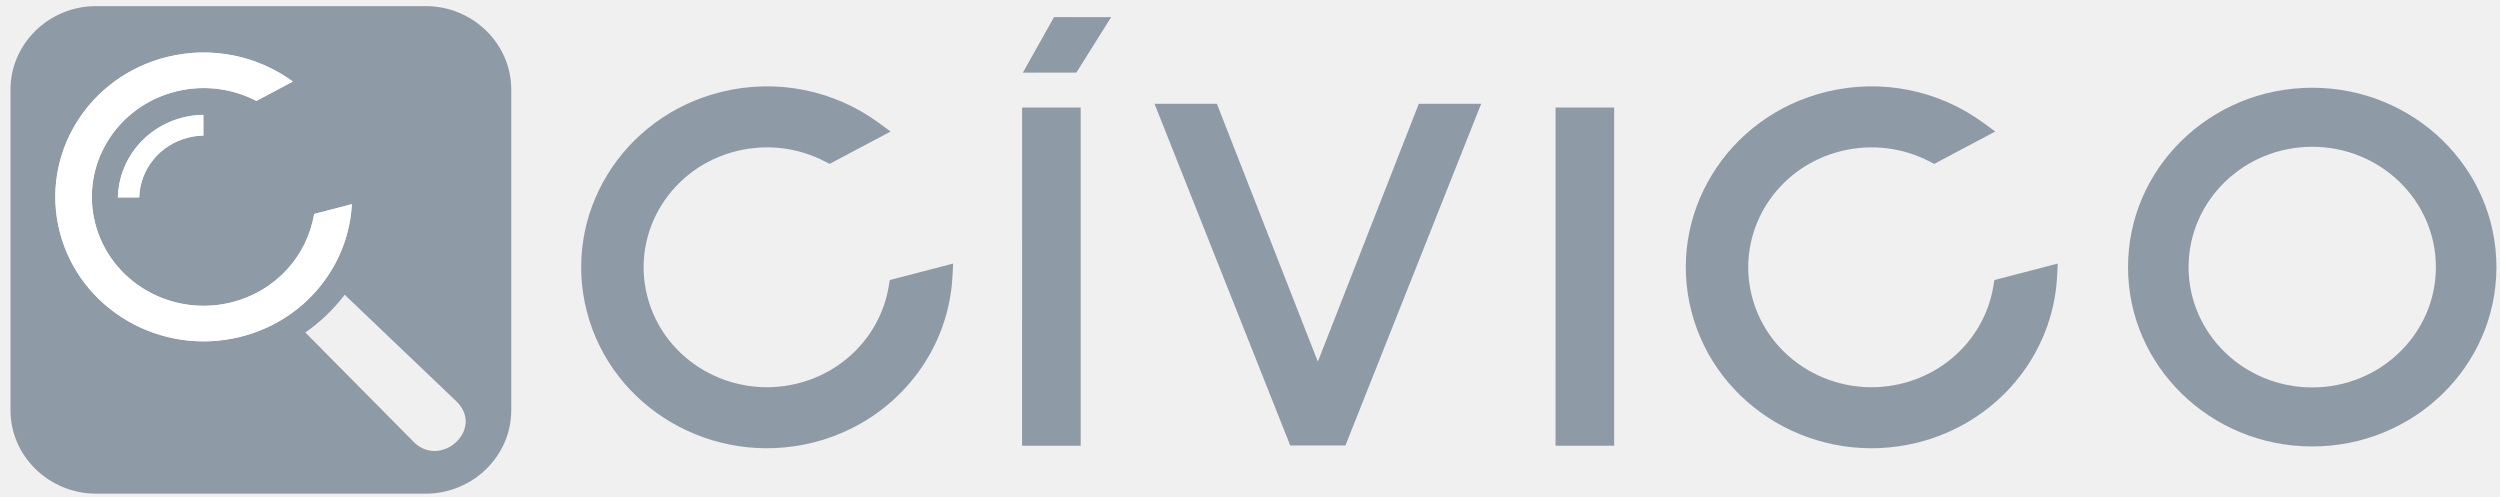
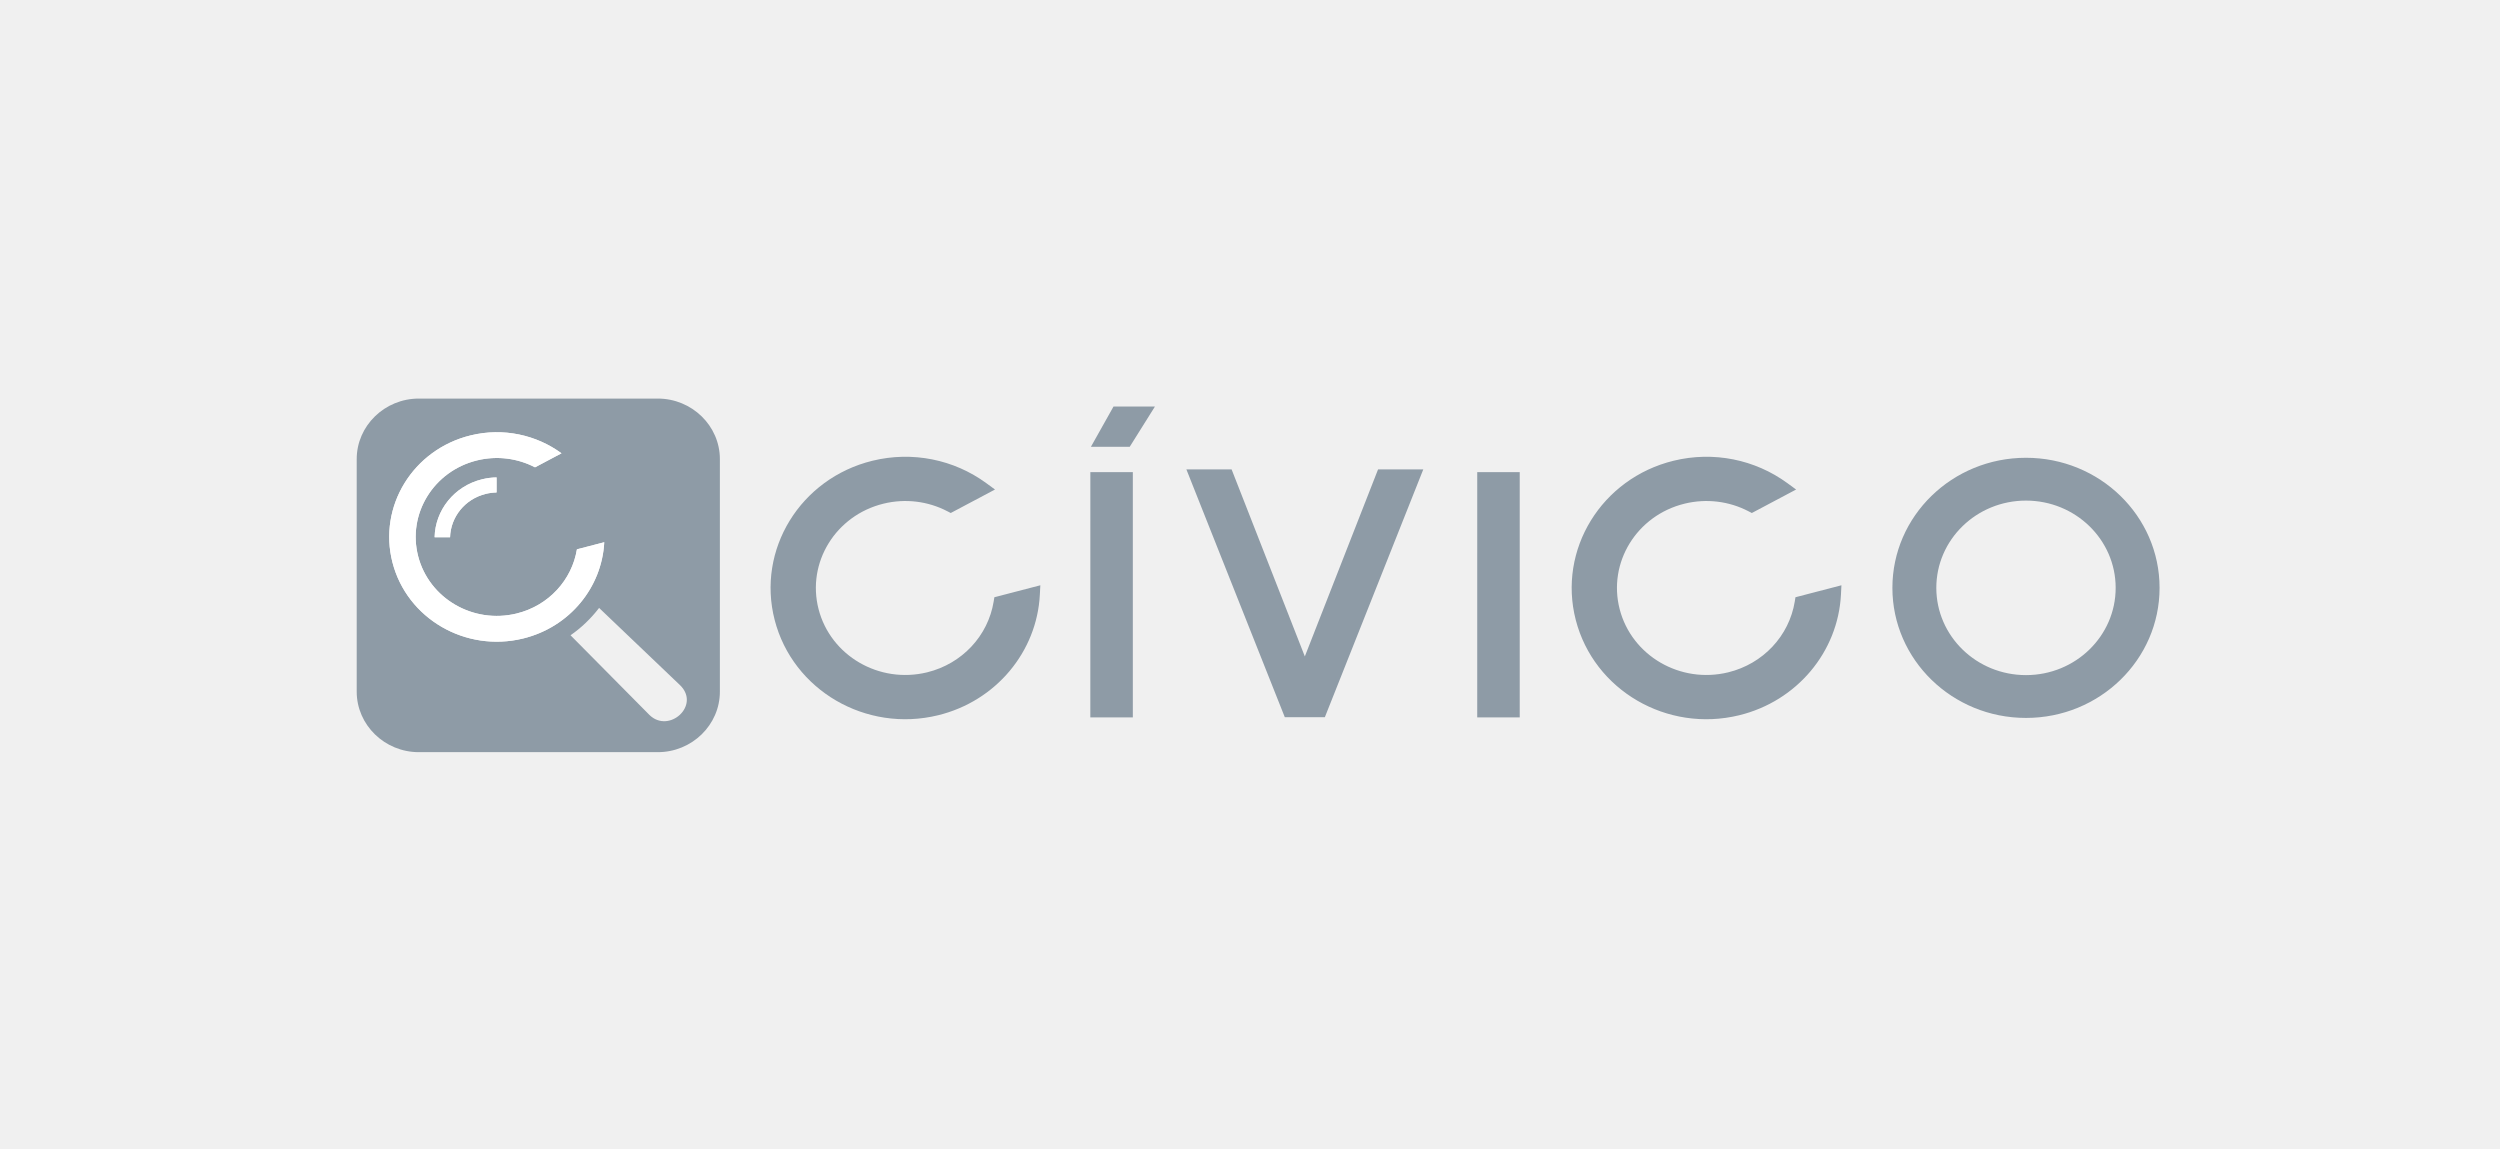
- <svg xmlns="http://www.w3.org/2000/svg" width="161px" height="32px" viewBox="0 0 161 32" version="1.1">
+ <svg xmlns="http://www.w3.org/2000/svg" width="222px" height="102px" viewBox="0 0 222 102" version="1.1">
  <defs />
-   <g id="Page-1" stroke="none" stroke-width="1" fill="none" fill-rule="evenodd">
-     <g id="civico">
+   <g id="Artboard" stroke="none" stroke-width="1" fill="none" fill-rule="evenodd">
+     <g id="civico" transform="translate(31, 35)">
      <path d="M6.19,0.616 L6.19,0.393 L27.41,0.393 C30.443,0.393 32.925,2.809 32.925,5.764 L32.925,26.421 C32.925,29.376 30.443,31.792 27.41,31.792 L6.19,31.792 C3.158,31.792 0.676,29.376 0.676,26.421 L0.676,5.764 C0.676,2.809 3.158,0.393 6.19,0.393 L6.19,0.616 Z M10.789,3.663 C5.672,4.914 2.566,9.966 3.851,14.947 C5.137,19.929 10.327,22.952 15.444,21.701 C19.619,20.68 22.455,17.128 22.658,13.149 L20.23,13.781 C19.79,16.47 17.754,18.776 14.871,19.481 C11.013,20.424 7.101,18.145 6.132,14.39 C5.164,10.635 7.504,6.827 11.362,5.883 C13.169,5.441 14.987,5.707 16.51,6.499 L18.861,5.252 C16.635,3.624 13.7,2.951 10.789,3.663 Z M11.81,7.56 C9.316,8.169 7.642,10.325 7.593,12.712 L8.966,12.712 C9.015,10.923 10.274,9.312 12.144,8.855 C12.463,8.777 12.782,8.737 13.097,8.732 L13.097,7.395 C12.672,7.401 12.24,7.454 11.81,7.56 Z M29.392,25.847 L22.2,18.983 C21.48,19.924 20.636,20.735 19.663,21.412 L26.675,28.492 C28.407,30.176 31.231,27.639 29.392,25.847 Z" id="Combined-Shape" fill="#8E9BA6" />
      <path d="M10.789,3.663 C13.7,2.951 16.635,3.624 18.861,5.252 L16.51,6.499 C14.987,5.707 13.169,5.441 11.362,5.883 C7.504,6.827 5.164,10.635 6.132,14.39 C7.101,18.145 11.013,20.424 14.871,19.481 C17.754,18.776 19.79,16.47 20.23,13.781 L22.658,13.149 C22.455,17.128 19.619,20.68 15.444,21.701 C10.327,22.952 5.137,19.929 3.851,14.947 C2.566,9.966 5.672,4.914 10.789,3.663" id="Fill-13" fill="#FFFFFF" />
      <path d="M11.81,7.56 C12.24,7.454 12.672,7.401 13.097,7.395 L13.097,8.732 C12.782,8.737 12.463,8.777 12.144,8.855 C10.274,9.312 9.015,10.923 8.966,12.712 L7.593,12.712 C7.642,10.325 9.316,8.169 11.81,7.56" id="Fill-17" fill="#FFFFFF" />
      <path d="M46.479,5.913 C50.025,5.046 53.712,5.804 56.58,7.902 L57.356,8.47 L53.425,10.555 L53.136,10.405 C51.407,9.504 49.397,9.25 47.455,9.725 C43.201,10.766 40.623,14.96 41.689,19.094 C42.757,23.23 47.072,25.744 51.328,24.703 C54.441,23.942 56.741,21.453 57.236,18.424 L57.299,18.035 L61.382,16.973 L61.339,17.8 C61.079,22.879 57.442,27.259 52.303,28.515 C45.899,30.081 39.401,26.296 37.791,20.055 C36.179,13.811 40.071,7.48 46.479,5.913 L46.626,6.5 L46.479,5.913 Z" id="Combined-Shape" fill="#8E9BA6" />
      <polygon id="Fill-25" fill="#8E9BA6" points="66.299 4.428 68.026 1.351 71.106 1.352 69.181 4.425" />
      <polygon id="Stroke-27" stroke="#8E9BA6" stroke-width="0.5" points="66.299 4.428 68.026 1.351 71.106 1.352 69.181 4.425" />
      <polygon id="Fill-29" fill="#8E9BA6" points="83.244 28.464 74.681 6.906 75.858 6.906 78.212 6.906 84.869 23.908 91.525 6.906 93.88 6.906 95.057 6.906 86.493 28.464 84.881 28.464 84.857 28.464" />
      <path d="M86.34,28.242 L94.727,7.128 L91.68,7.128 L84.869,24.525 L78.058,7.128 L75.012,7.128 L83.398,28.242 L86.34,28.242 Z M91.371,6.684 L95.387,6.684 L86.647,28.687 L83.09,28.687 L74.351,6.684 L78.367,6.684 L84.869,23.291 L91.371,6.684 Z" id="Stroke-31" fill="#8E9BA6" fill-rule="nonzero" />
      <polygon id="Fill-33" fill="#8E9BA6" points="66.048 7.146 69.371 7.146 69.371 28.484 66.047 28.484" />
      <path d="M66.272,28.262 L69.146,28.262 L69.145,7.369 L66.273,7.369 L66.272,28.262 Z M69.596,6.924 L69.596,28.707 L65.821,28.707 L65.823,6.924 L69.596,6.924 Z" id="Stroke-35" fill="#8E9BA6" fill-rule="nonzero" />
      <polygon id="Fill-37" fill="#8E9BA6" points="100.404 7.146 103.726 7.146 103.727 28.484 100.402 28.484" />
      <path d="M100.627,28.262 L103.502,28.262 L103.501,7.369 L100.629,7.369 L100.627,28.262 Z M103.952,6.924 L103.952,28.707 L100.177,28.707 L100.178,6.924 L103.952,6.924 Z" id="Stroke-39" fill="#8E9BA6" fill-rule="nonzero" />
      <path d="M117.764,6.5 C121.222,5.655 124.708,6.454 127.352,8.388 L124.56,9.87 C122.751,8.928 120.591,8.613 118.444,9.138 C113.862,10.259 111.081,14.782 112.231,19.243 C113.383,23.704 118.03,26.411 122.613,25.291 C126.038,24.453 128.457,21.714 128.979,18.52 L131.864,17.769 C131.621,22.496 128.254,26.715 123.293,27.928 C117.215,29.414 111.049,25.822 109.523,19.906 C107.995,13.988 111.685,7.987 117.764,6.5" id="Fill-41" fill="#8E9BA6" />
      <path d="M110.117,19.757 C111.56,25.349 117.393,28.747 123.146,27.341 C127.472,26.283 130.609,22.761 131.174,18.575 L129.511,19.007 C128.811,22.335 126.219,25.032 122.76,25.878 C117.852,27.078 112.872,24.177 111.637,19.392 C110.402,14.605 113.386,9.752 118.297,8.551 C120.425,8.03 122.626,8.27 124.551,9.187 L126.167,8.33 C123.728,6.864 120.77,6.389 117.911,7.088 C112.161,8.494 108.674,14.166 110.117,19.757 Z M117.616,5.913 C121.162,5.046 124.849,5.804 127.718,7.902 L128.494,8.47 L124.563,10.555 L124.274,10.405 C122.544,9.504 120.534,9.25 118.592,9.725 C114.338,10.765 111.76,14.96 112.826,19.094 C113.894,23.23 118.209,25.744 122.465,24.703 C125.579,23.942 127.878,21.453 128.373,18.424 L128.437,18.035 L132.519,16.973 L132.477,17.8 C132.216,22.879 128.579,27.259 123.441,28.515 C117.037,30.081 110.538,26.296 108.928,20.055 C107.317,13.811 111.209,7.48 117.616,5.913 L117.764,6.5 L117.616,5.913 Z" id="Stroke-43" fill="#8E9BA6" fill-rule="nonzero" />
      <path d="M148.908,5.873 C155.335,5.873 160.545,10.945 160.545,17.202 C160.545,23.458 155.335,28.53 148.908,28.53 C142.481,28.53 137.271,23.458 137.271,17.202 C137.271,10.945 142.481,5.873 148.908,5.873 M148.908,9.231 C153.43,9.231 157.097,12.799 157.097,17.201 C157.097,21.604 153.43,25.172 148.908,25.172 C144.386,25.172 140.72,21.604 140.72,17.201 C140.72,12.799 144.386,9.231 148.908,9.231" id="Fill-45" fill="#8E9BA6" />
      <path d="M148.908,6.096 C142.605,6.096 137.496,11.069 137.496,17.202 C137.496,23.335 142.605,28.308 148.908,28.308 C155.211,28.308 160.32,23.335 160.32,17.202 C160.32,11.068 155.211,6.096 148.908,6.096 Z M148.908,5.651 C155.459,5.651 160.77,10.822 160.77,17.202 C160.77,23.582 155.459,28.752 148.908,28.752 C142.357,28.752 137.045,23.581 137.045,17.202 C137.045,10.822 142.357,5.651 148.908,5.651 Z M148.908,9.453 C144.509,9.453 140.945,12.923 140.945,17.201 C140.945,21.48 144.509,24.95 148.908,24.95 C153.306,24.95 156.871,21.48 156.871,17.201 C156.871,12.923 153.306,9.453 148.908,9.453 Z M148.908,9.009 C153.554,9.009 157.322,12.676 157.322,17.201 C157.322,21.727 153.554,25.395 148.908,25.395 C144.262,25.395 140.495,21.727 140.495,17.201 C140.495,12.676 144.262,9.009 148.908,9.009 Z" id="Stroke-47" fill="#8E9BA6" fill-rule="nonzero" />
    </g>
  </g>
</svg>
